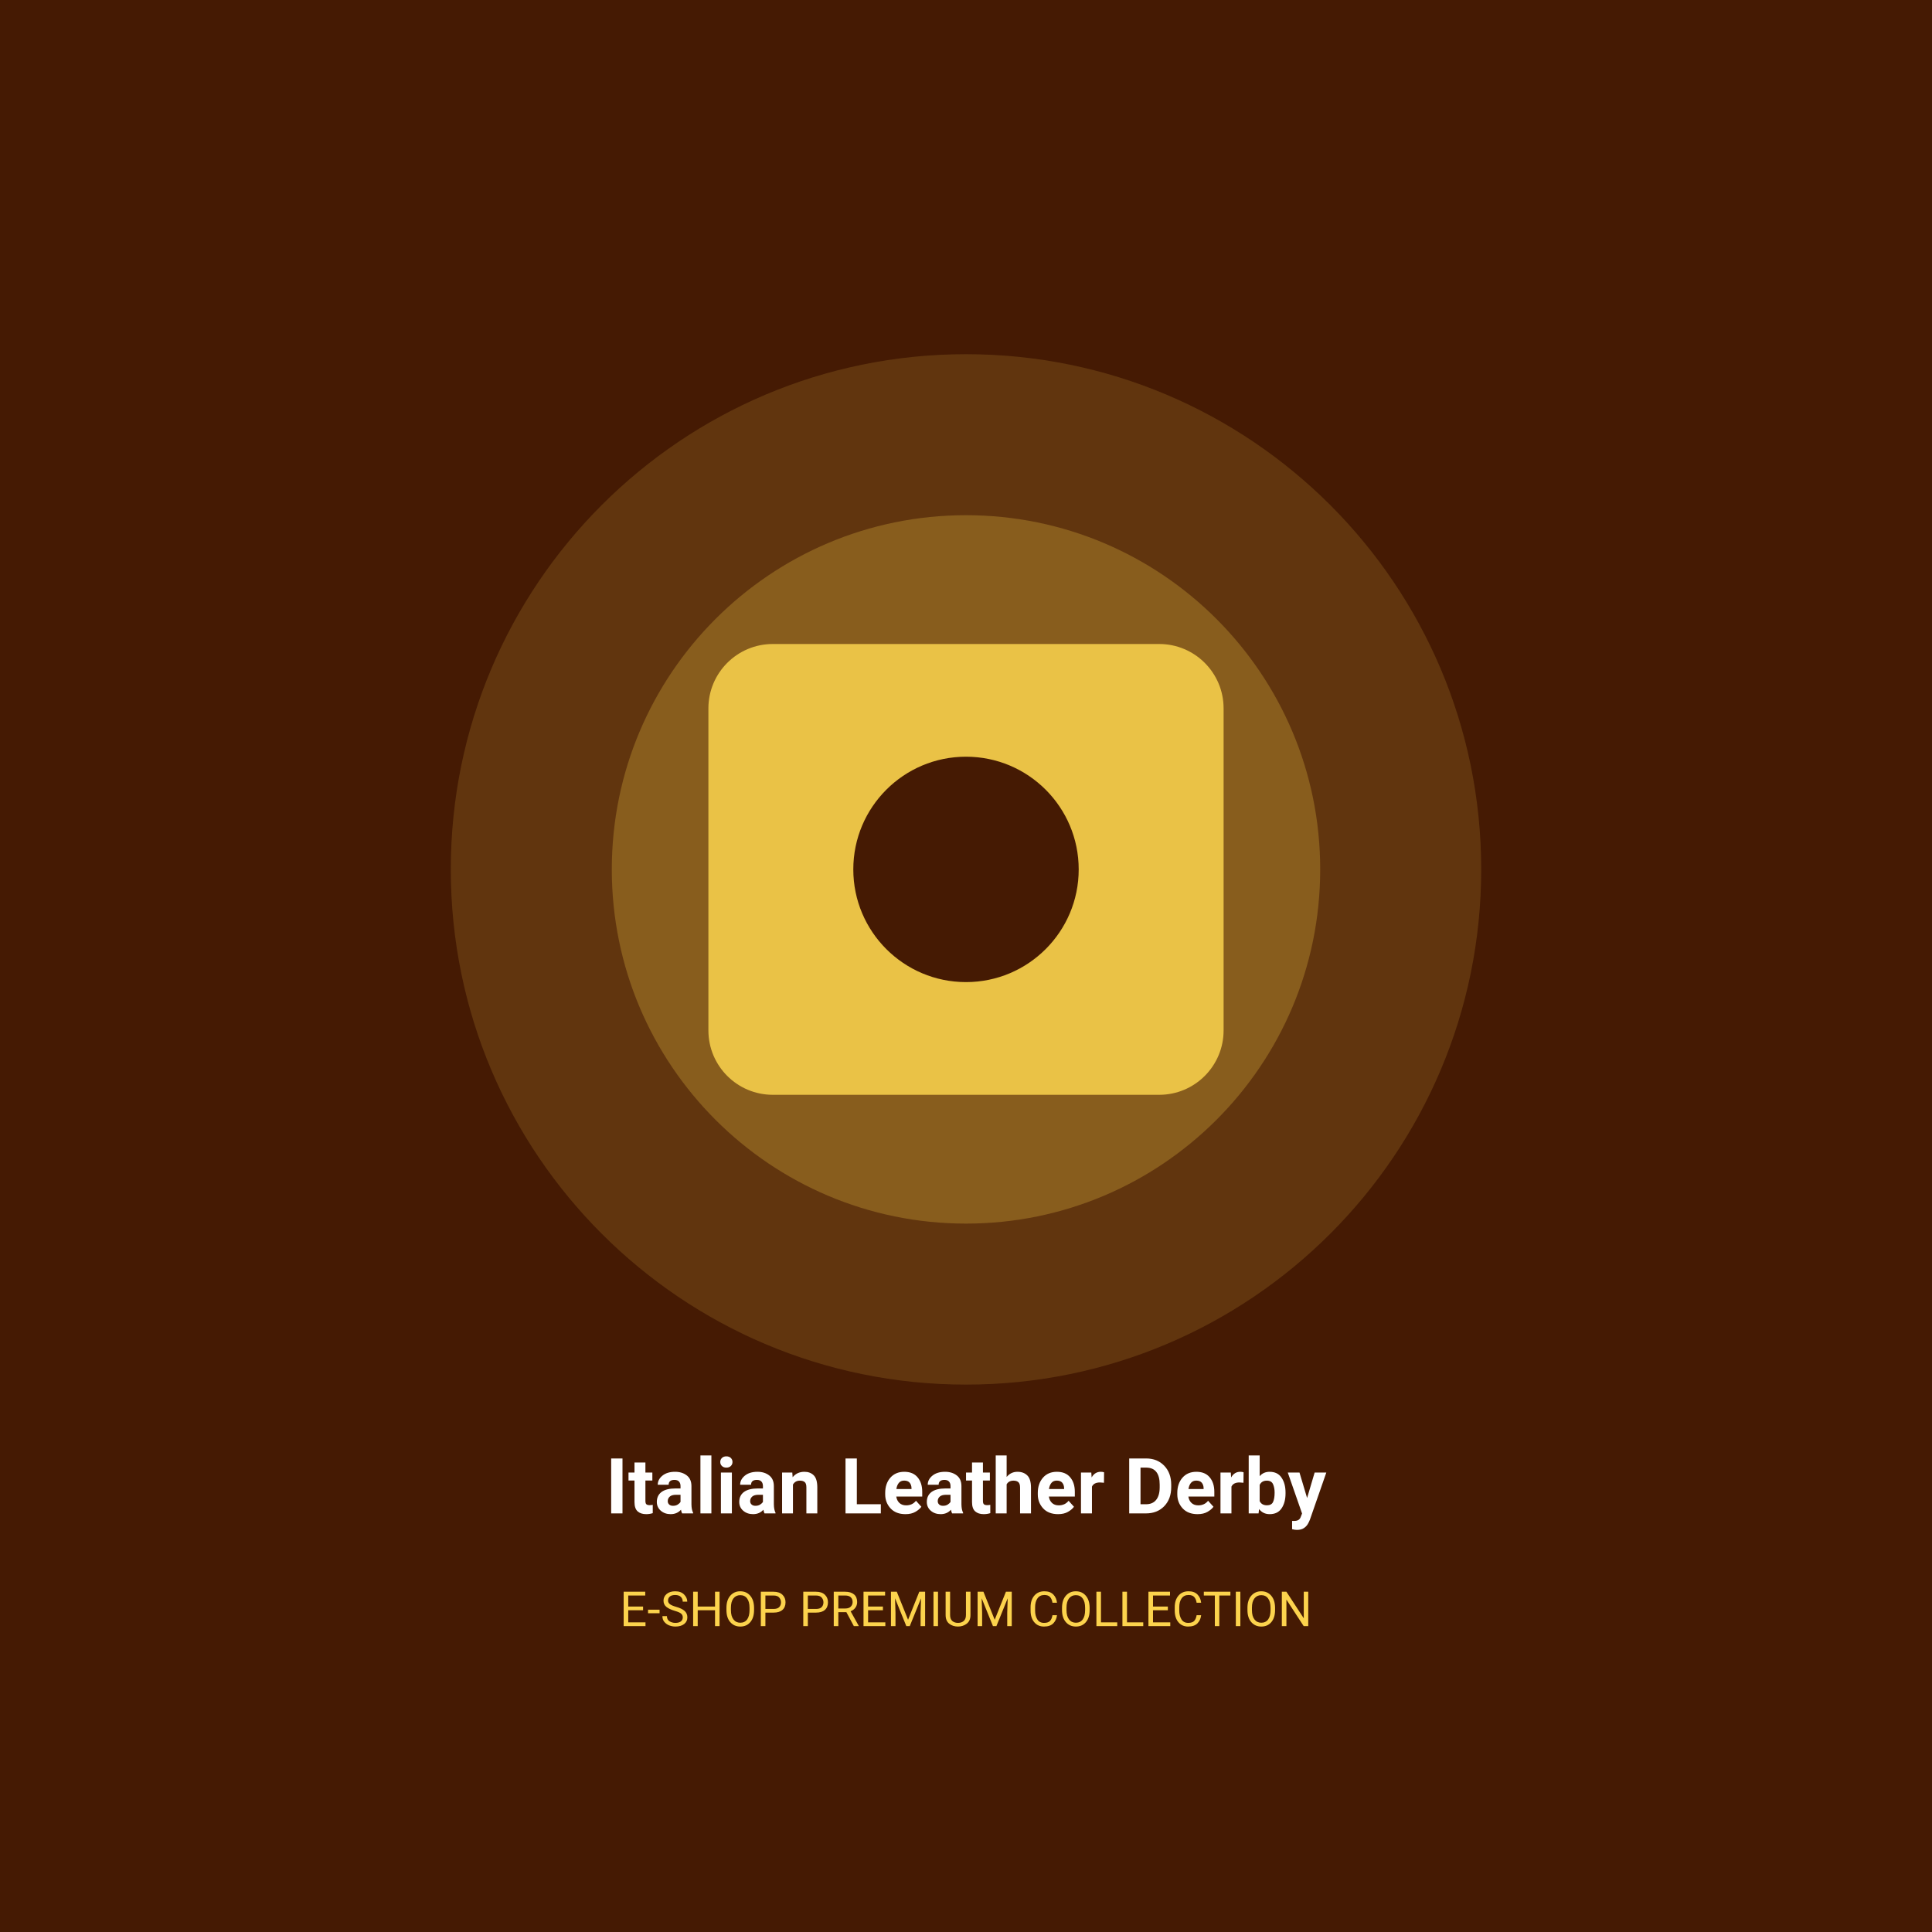
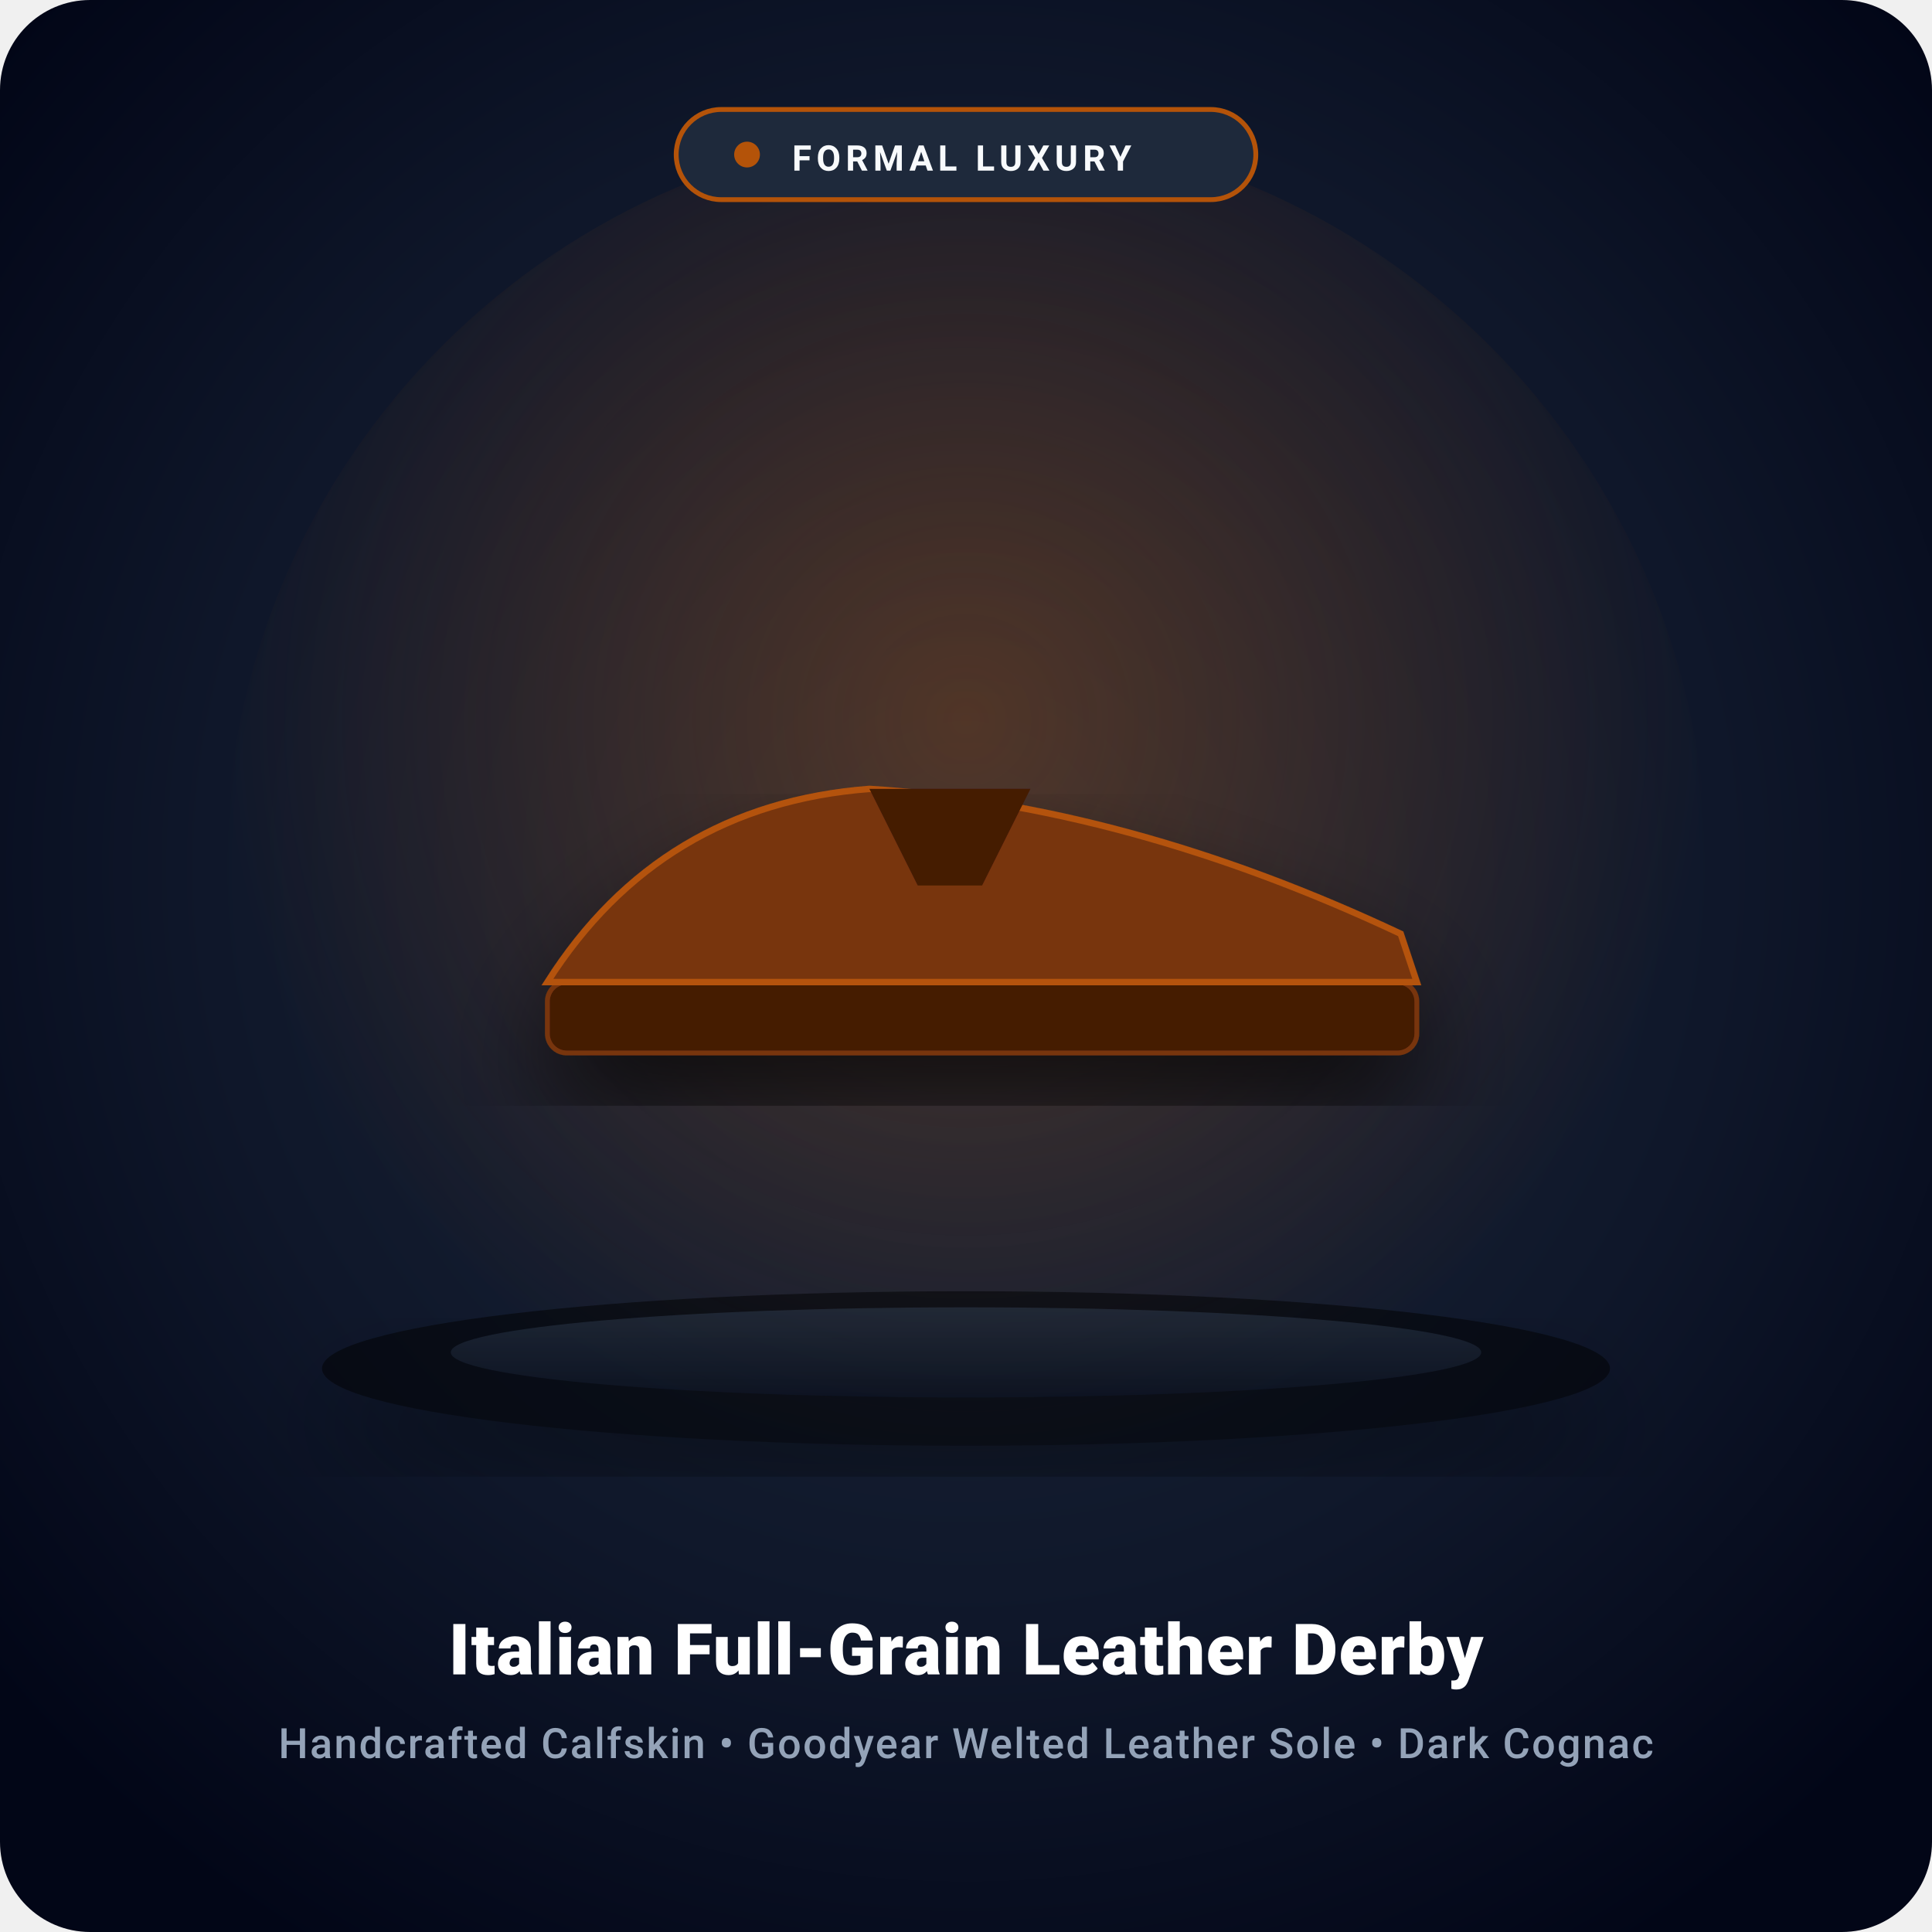
<svg xmlns="http://www.w3.org/2000/svg" viewBox="0 0 600 600" width="100%" height="100%">
-   <rect width="600" height="600" fill="#451a03" />
-   <circle cx="300" cy="270" r="160" fill="#fcd34d" opacity="0.15" />
-   <circle cx="300" cy="270" r="110" fill="#fcd34d" opacity="0.25" />
-   <rect x="220" y="200" width="160" height="140" rx="20" fill="#fcd34d" opacity="0.85" />
-   <circle cx="300" cy="270" r="35" fill="#451a03" />
-   <text x="300" y="470" font-family="-apple-system, BlinkMacSystemFont, 'Segoe UI', Roboto, sans-serif" font-size="24" font-weight="700" fill="#ffffff" text-anchor="middle">Italian Leather Derby</text>
-   <text x="300" y="505" font-family="-apple-system, BlinkMacSystemFont, 'Segoe UI', Roboto, sans-serif" font-size="15" fill="#fcd34d" text-anchor="middle">E-SHOP PREMIUM COLLECTION</text>
+   <defs>
+     <radialGradient id="bgGlow" cx="50%" cy="45%" r="65%">
+       <stop offset="0%" stop-color="#1e293b" />
+       <stop offset="60%" stop-color="#0f172a" />
+       <stop offset="100%" stop-color="#020617" />
+     </radialGradient>
+     <radialGradient id="spotlight" cx="50%" cy="40%" r="50%">
+       <stop offset="0%" stop-color="#b45309" stop-opacity="0.35" />
+       <stop offset="100%" stop-color="#b45309" stop-opacity="0" />
+     </radialGradient>
+     <linearGradient id="podiumGrad" x1="0%" y1="0%" x2="0%" y2="100%">
+       <stop offset="0%" stop-color="#334155" stop-opacity="0.8" />
+       <stop offset="100%" stop-color="#0f172a" stop-opacity="0.9" />
+     </linearGradient>
+     <filter id="dropShadow" x="-20%" y="-20%" width="140%" height="140%">
+       <feDropShadow dx="0" dy="18" stdDeviation="16" flood-color="#000000" flood-opacity="0.65" />
+     </filter>
+     <filter id="softGlow" x="-20%" y="-20%" width="140%" height="140%">
+       <feGaussianBlur stdDeviation="8" result="blur" />
+       <feComposite in="SourceGraphic" in2="blur" operator="over" />
+     </filter>
+   </defs>
+   <rect width="600" height="600" fill="url(#bgGlow)" rx="28" />
+   <circle cx="300" cy="270" r="230" fill="url(#spotlight)" />
+   <ellipse cx="300" cy="425" rx="200" ry="24" fill="#000000" opacity="0.5" filter="url(#dropShadow)" />
+   <ellipse cx="300" cy="420" rx="160" ry="14" fill="url(#podiumGrad)" opacity="0.6" />
+   <g transform="translate(300, 48)">
+     <rect x="-90" y="-14" width="180" height="28" rx="14" fill="#1e293b" stroke="#b45309" stroke-width="1.5" />
+     <circle cx="-68" cy="0" r="4" fill="#b45309" />
+     <text x="-54" y="5" font-family="-apple-system, BlinkMacSystemFont, 'Segoe UI', Roboto, sans-serif" font-size="11" font-weight="700" fill="#f8fafc" letter-spacing="1.5">FORMAL LUXURY</text>
+   </g>
+   <g id="productArtwork" filter="url(#dropShadow)">
+     <g transform="translate(150, 175)">
+       <rect x="20" y="130" width="270" height="22" rx="6" fill="#451a03" stroke="#78350f" stroke-width="1.5" />
+       <path d="M 20,130 Q 55,75 120,70 Q 200,75 285,115 L 290,130 Z" fill="#78350f" stroke="#b45309" stroke-width="2" />
+       <polygon points="120,70 170,70 155,100 135,100" fill="#451a03" />
+     </g>
+   </g>
+   <g transform="translate(300, 520)">
+     <text x="0" y="0" font-family="-apple-system, BlinkMacSystemFont, 'Segoe UI', Roboto, sans-serif" font-size="22" font-weight="800" fill="#ffffff" text-anchor="middle" letter-spacing="0.3">Italian Full-Grain Leather Derby</text>
+     <text x="0" y="26" font-family="-apple-system, BlinkMacSystemFont, 'Segoe UI', Roboto, sans-serif" font-size="13" font-weight="500" fill="#94a3b8" text-anchor="middle" letter-spacing="0.5">Handcrafted Calfskin • Goodyear Welted Leather Sole • Dark Cognac</text>
+   </g>
</svg>
